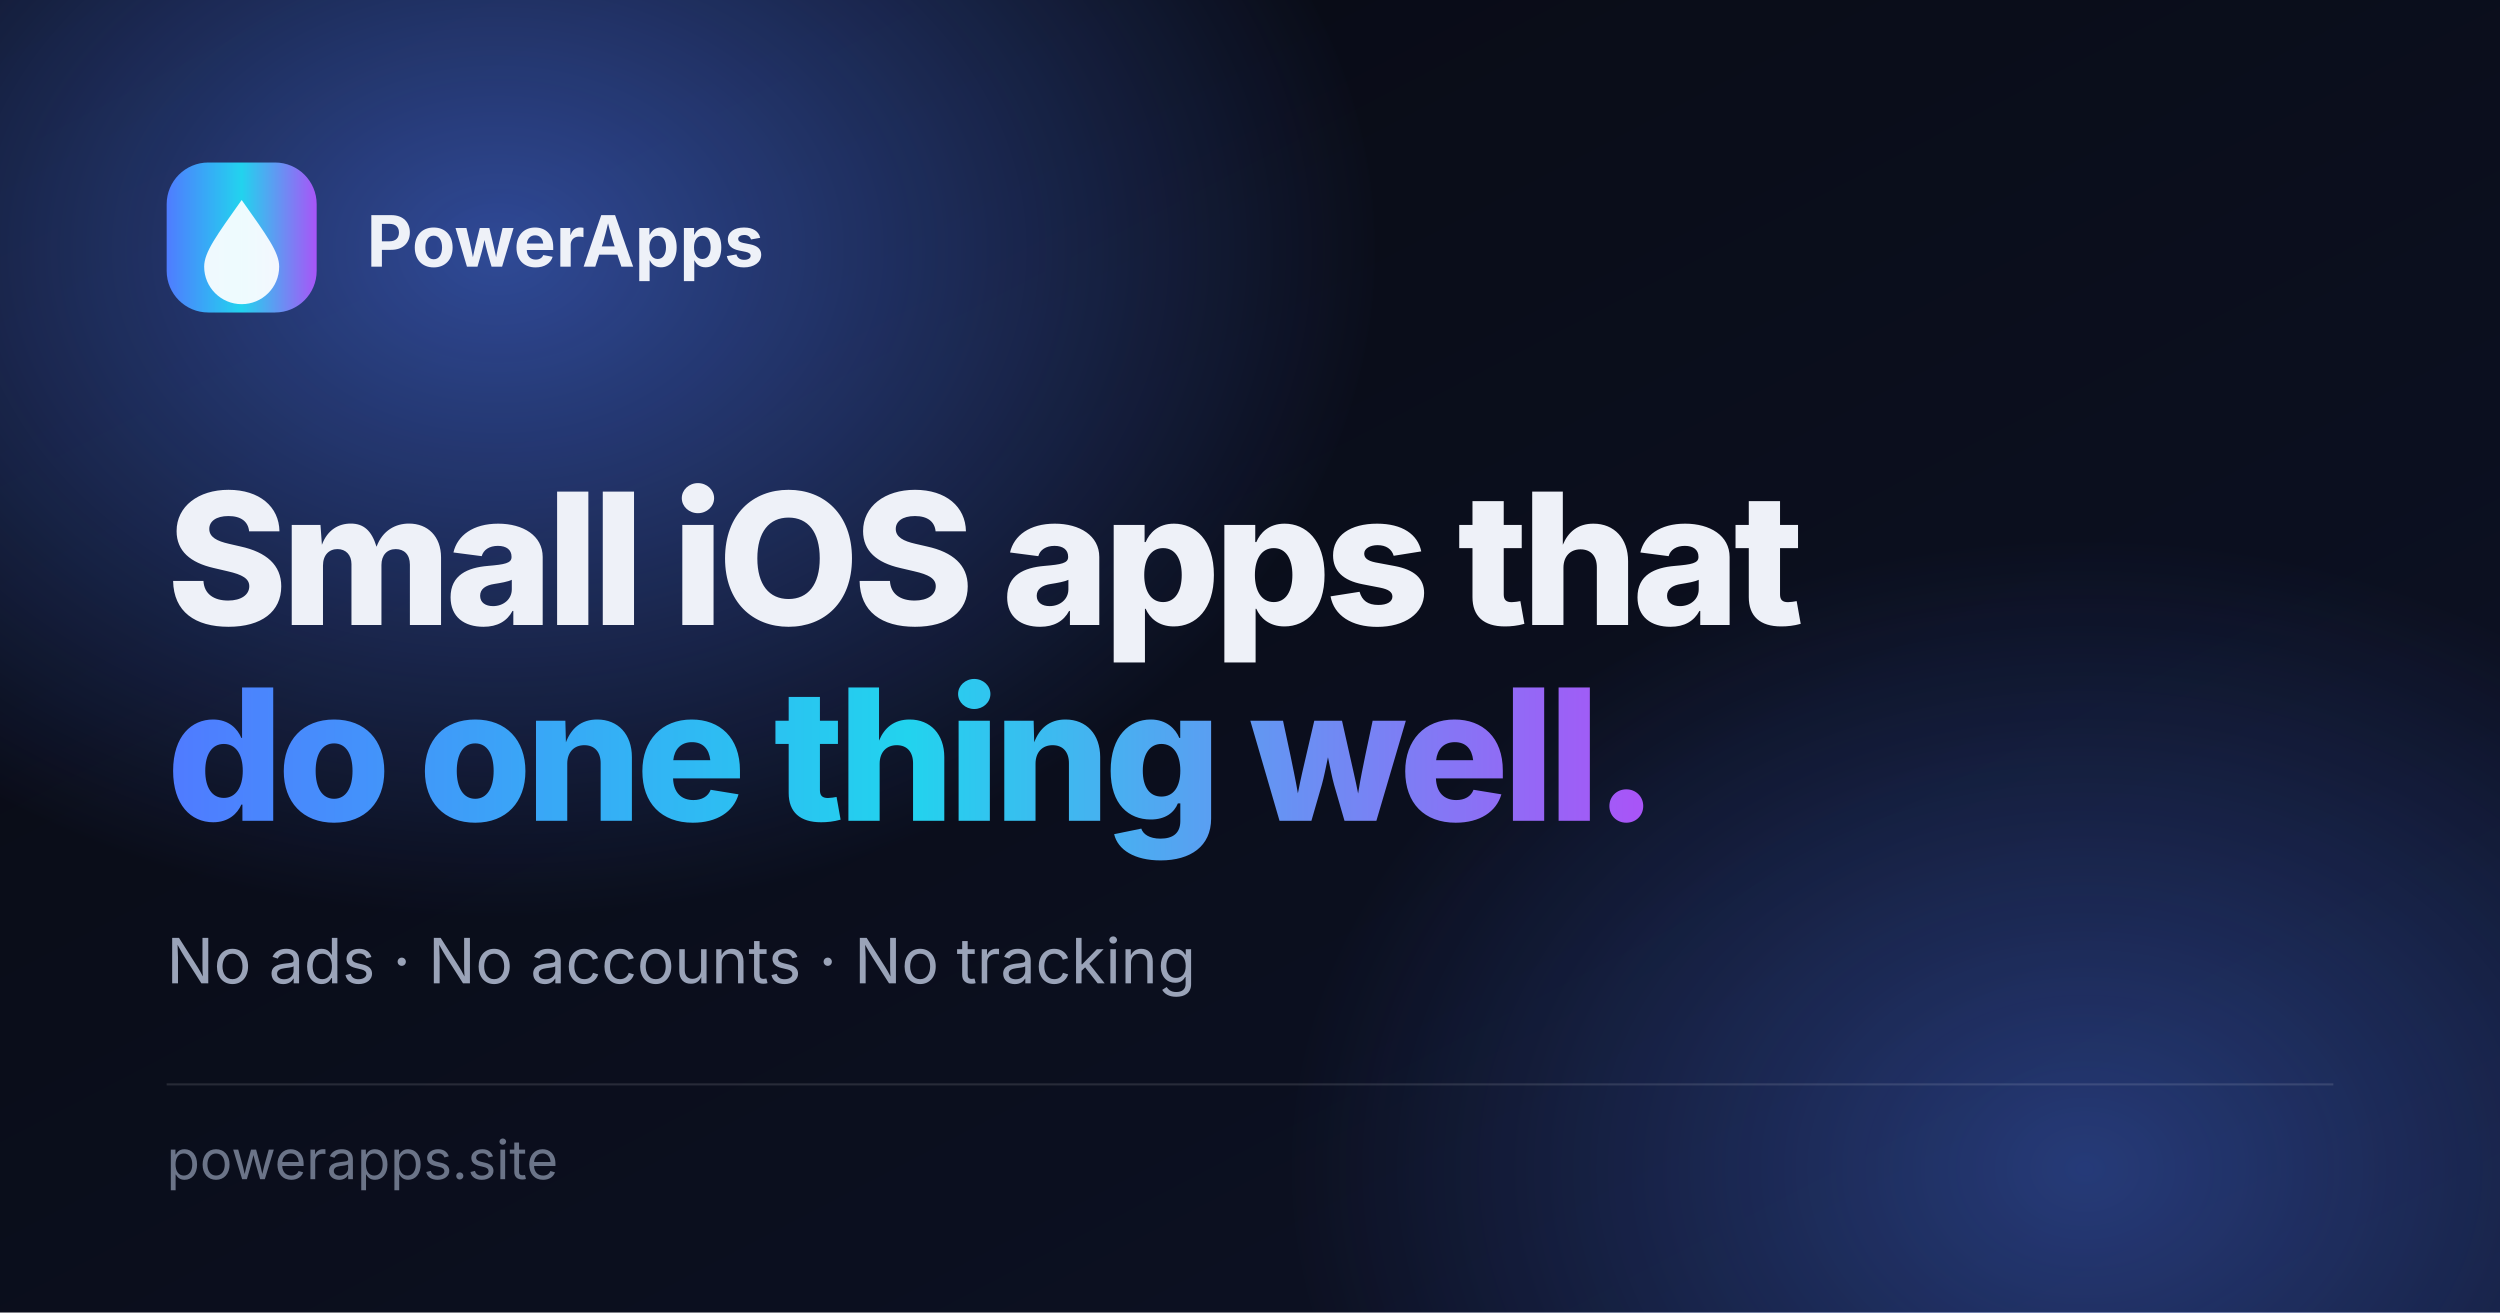
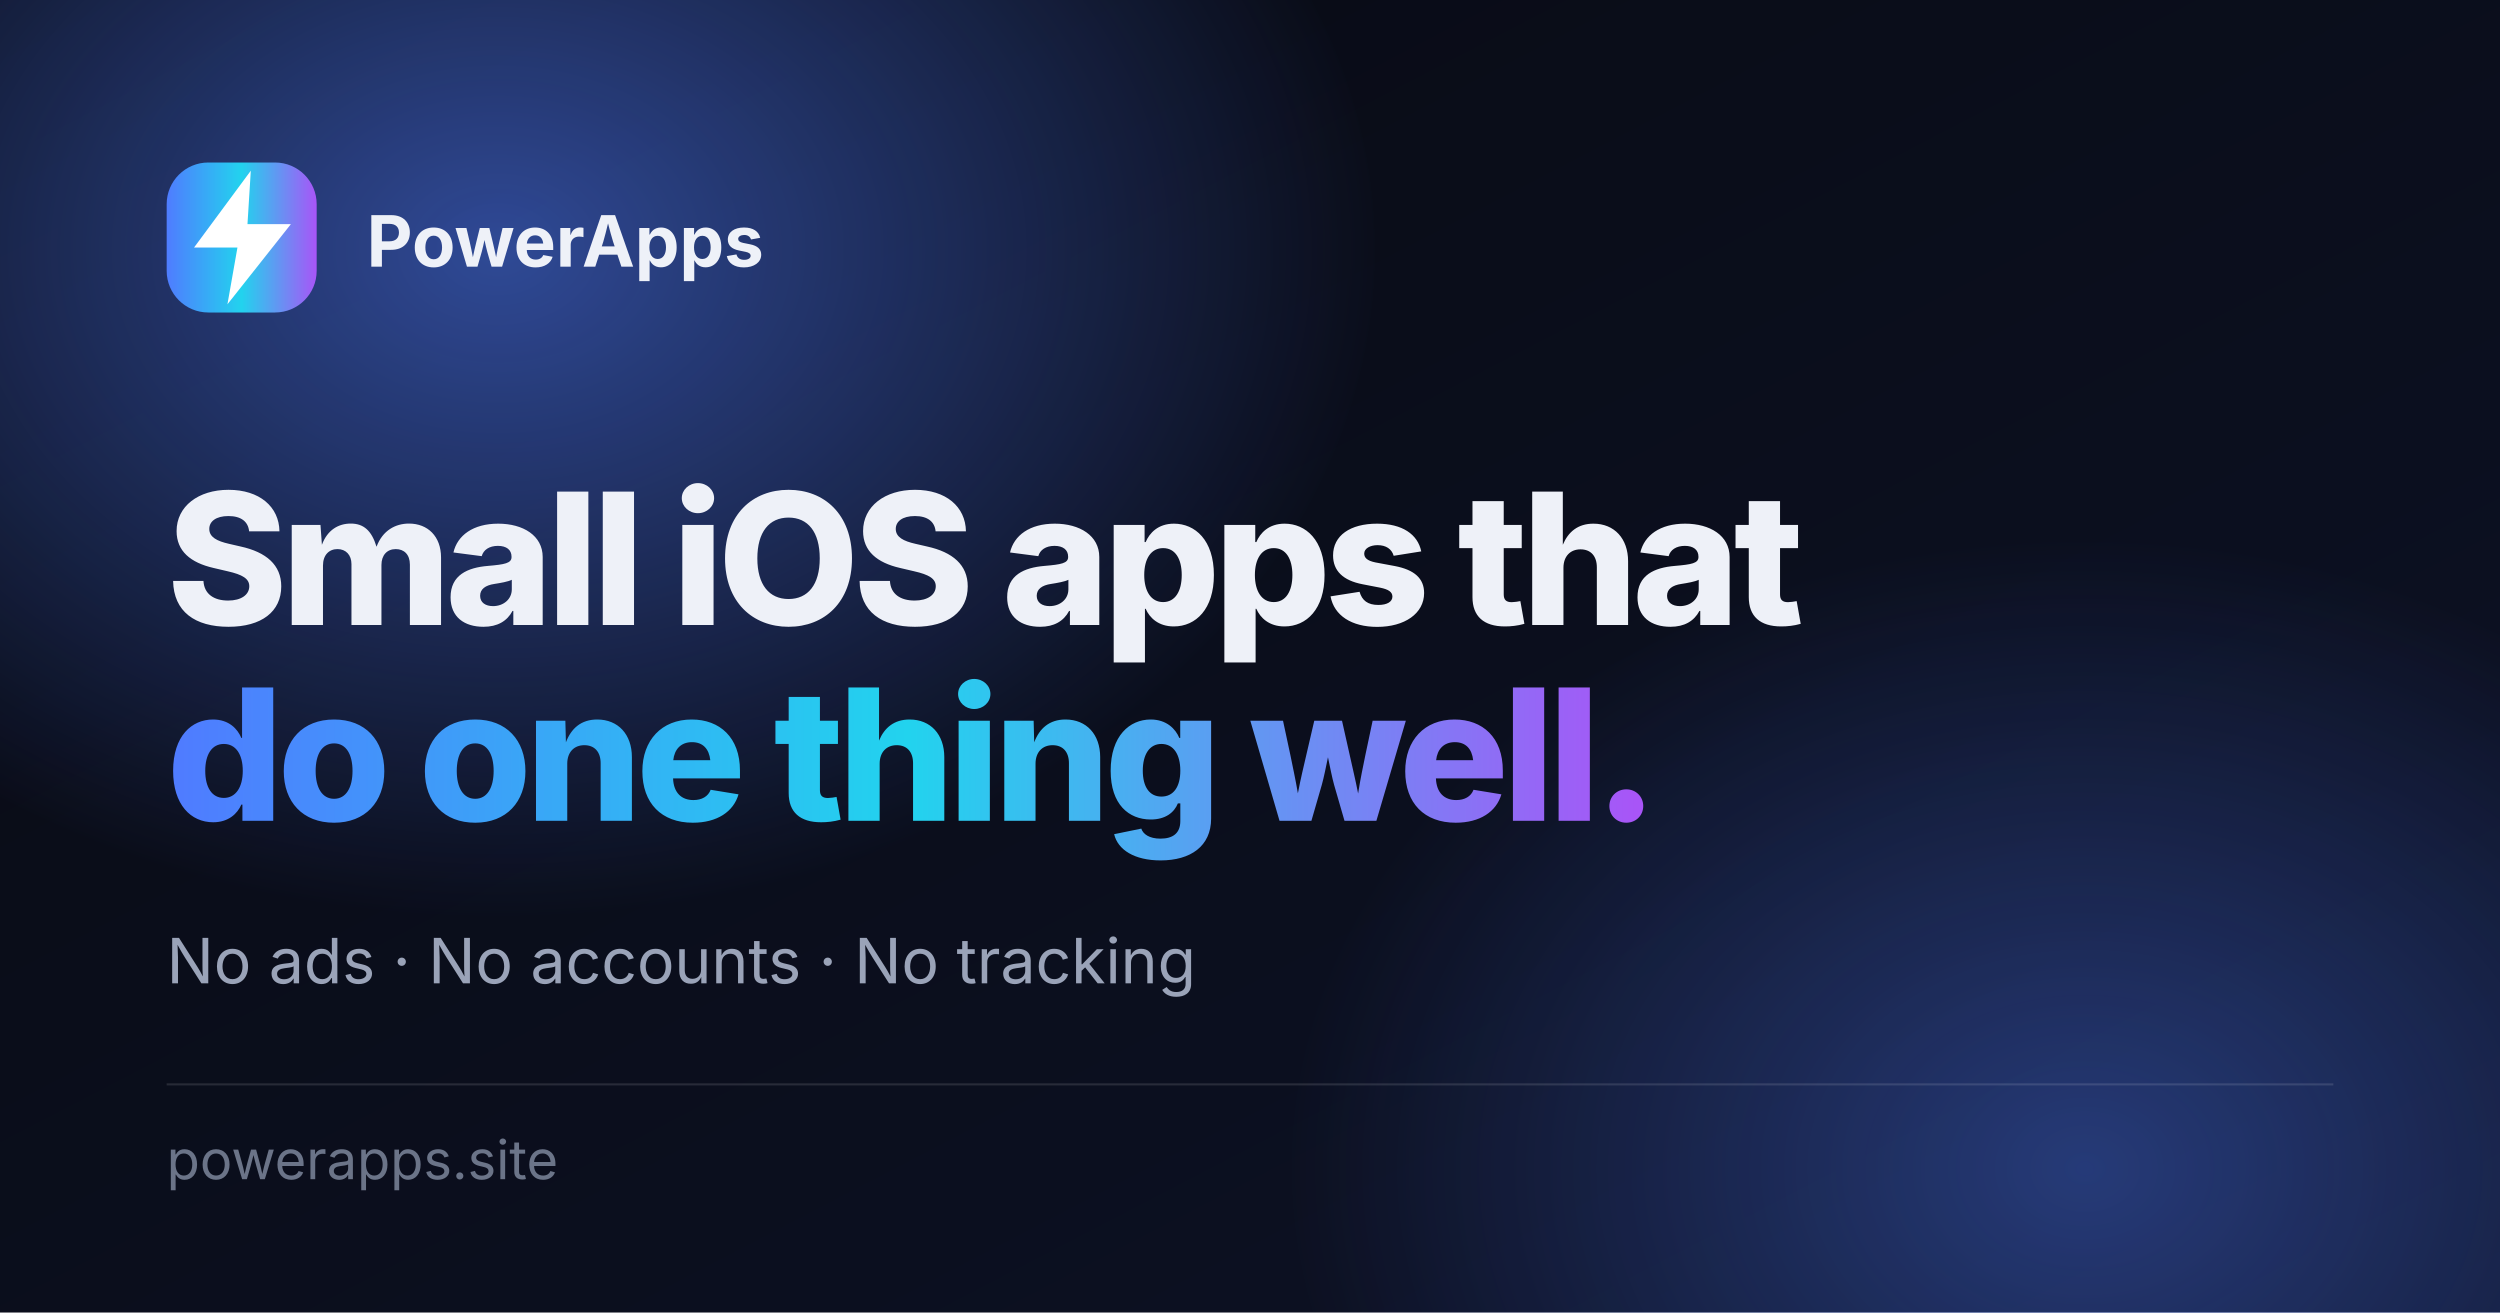
<svg xmlns="http://www.w3.org/2000/svg" viewBox="0 0 1200 630" width="1200" height="630">
  <defs>
    <linearGradient id="bg" x1="0" y1="0" x2="1" y2="1">
      <stop offset="0" stop-color="#080a12" />
      <stop offset="1" stop-color="#0d1226" />
    </linearGradient>
    <linearGradient id="t" x1="0" y1="0" x2="1" y2="0">
      <stop offset="0" stop-color="#4f7cff" />
      <stop offset=".5" stop-color="#22d3ee" />
      <stop offset="1" stop-color="#a855f7" />
    </linearGradient>
    <radialGradient id="glow" cx=".5" cy=".5">
      <stop offset="0" stop-color="#4f7cff" stop-opacity=".55" />
      <stop offset="1" stop-color="#4f7cff" stop-opacity="0" />
    </radialGradient>
  </defs>
  <rect width="1200" height="630" fill="url(#bg)" />
  <ellipse cx="240" cy="120" rx="420" ry="320" fill="url(#glow)" />
  <ellipse cx="1000" cy="560" rx="380" ry="300" fill="url(#glow)" opacity=".7" />
  <rect x="80" y="78" width="72" height="72" rx="20" fill="url(#t)" />
-   <path d="M116 96c-12 17-18 25-18 32a18 18 0 0 0 36 0c0-7-6-15-18-32z" fill="#fff" fill-opacity=".92" />
+   <g transform="translate(80 78) scale(1.125)">
+     <path d="M35.9 3.5 11.68 36.28H30.2L25.93 60.5 53 26.3h-18.52L35.9 3.5Z" fill="#fff" />
+   </g>
  <text x="176" y="128" font-family="Inter,Helvetica,Arial,sans-serif" font-size="34" font-weight="700" fill="#eef1f8">PowerApps</text>
  <text x="80" y="300" font-family="Inter,Helvetica,Arial,sans-serif" font-size="88" font-weight="800" fill="#eef1f8" letter-spacing="-3">Small iOS apps that</text>
  <text x="80" y="394" font-family="Inter,Helvetica,Arial,sans-serif" font-size="88" font-weight="800" fill="url(#t)" letter-spacing="-3">do one thing well.</text>
  <text x="80" y="472" font-family="Inter,Helvetica,Arial,sans-serif" font-size="30" fill="#9aa3b8">No ads · No accounts · No tracking</text>
  <rect x="80" y="520" width="1040" height="1" fill="#ffffff" fill-opacity=".12" />
  <text x="80" y="566" font-family="Inter,Helvetica,Arial,sans-serif" font-size="26" fill="#6b7488">powerapps.site</text>
</svg>
